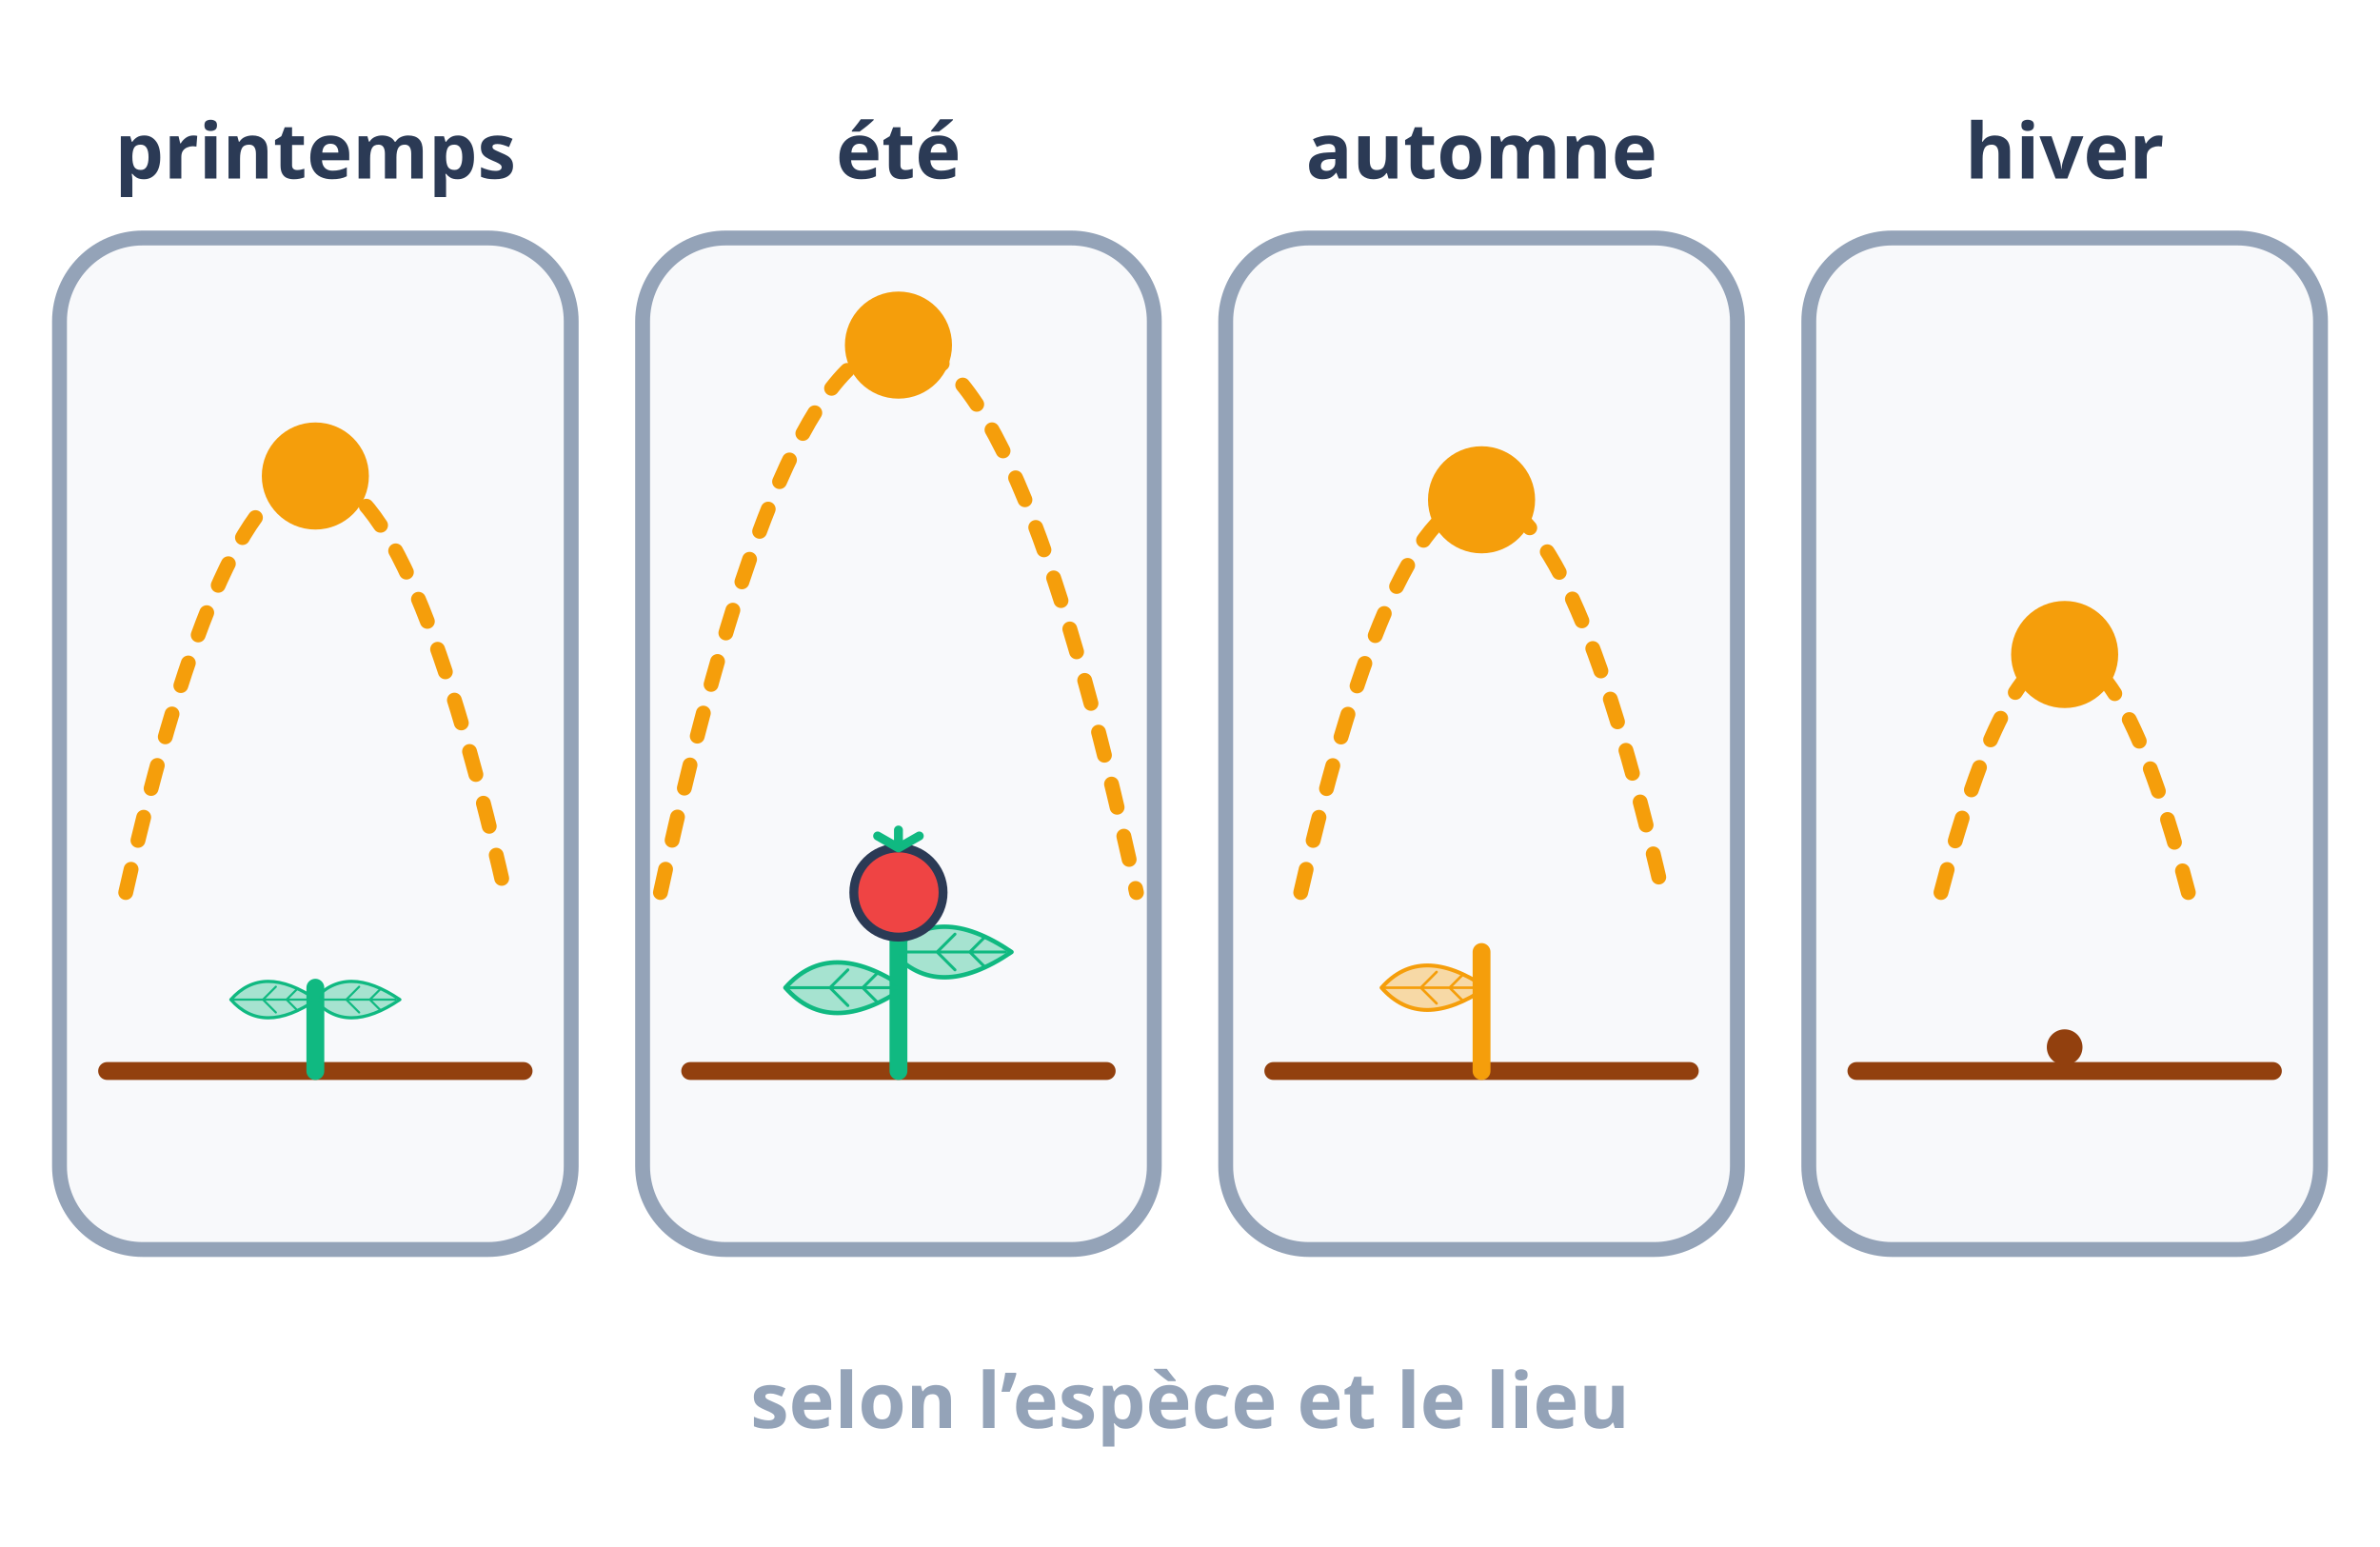
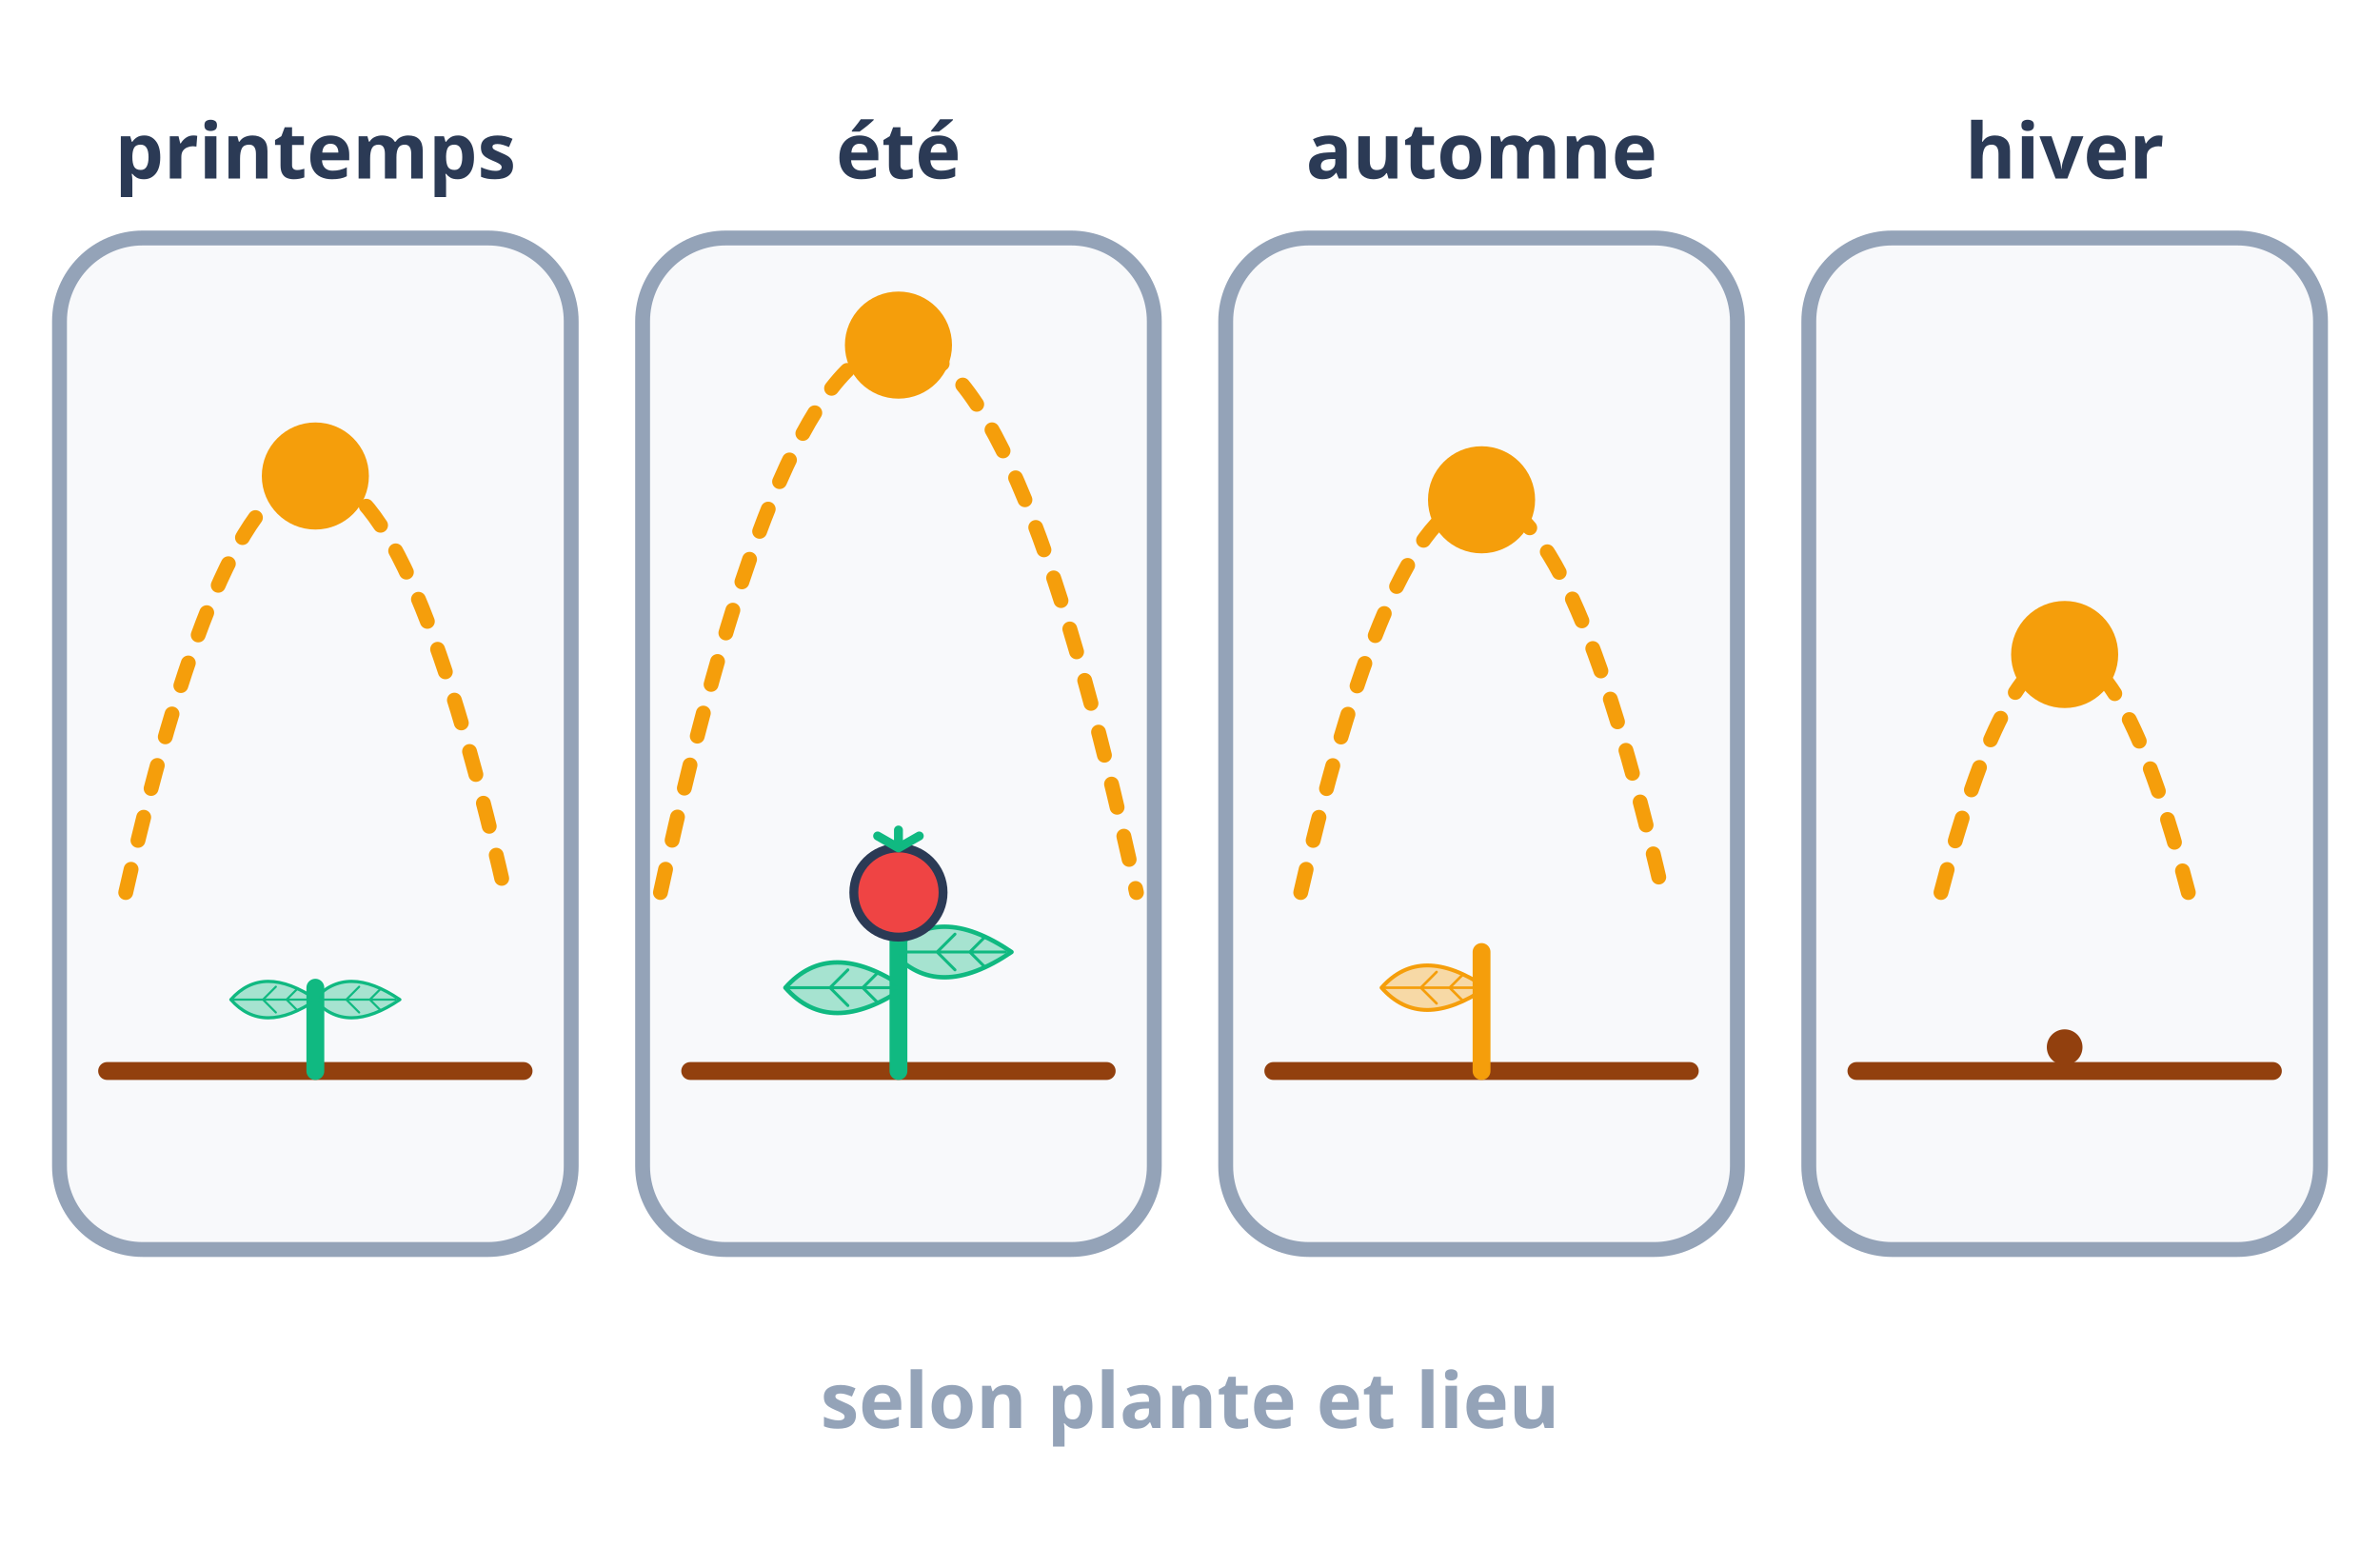
<svg xmlns="http://www.w3.org/2000/svg" viewBox="0 0 400 260" role="img">
  <style>@media (prefers-reduced-motion: reduce){*{animation:none!important}}</style>
  <g font-family="system-ui, sans-serif" font-weight="600" text-anchor="middle" stroke-linecap="round" stroke-linejoin="round">
    <rect x="10" y="40" width="86" height="170" rx="14" fill="#94A3B8" fill-opacity=".06" stroke="#94A3B8" stroke-width="2.5" />
    <text x="53" y="30" font-size="13" fill="#2B3A55">printemps</text>
    <path d="M21.13 150Q53 10 84.87 150" stroke="#F59E0B" stroke-width="2.5" stroke-dasharray="4 5" fill="none" />
    <circle cx="53" cy="80" r="9" fill="#F59E0B" />
    <line x1="18" y1="180" x2="88" y2="180" stroke="#92400E" stroke-width="3" />
    <path d="M53 180V166" stroke="#10B981" stroke-width="3" />
    <g transform="translate(46 168) scale(0.18)">
      <path d="M-40 0q30 -34 80 0q-50 34 -80 0z" fill="#10B981" fill-opacity=".35" stroke="#10B981" stroke-width="3" />
      <path d="M-40 0h76M-10 0l12 -12M-10 0l12 12M12 0l10 -10M12 0l10 10" stroke="#10B981" stroke-width="2" />
    </g>
    <g transform="translate(60 168) scale(0.18)">
      <path d="M-40 0q30 -34 80 0q-50 34 -80 0z" fill="#10B981" fill-opacity=".35" stroke="#10B981" stroke-width="3" />
      <path d="M-40 0h76M-10 0l12 -12M-10 0l12 12M12 0l10 -10M12 0l10 10" stroke="#10B981" stroke-width="2" />
    </g>
    <rect x="108" y="40" width="86" height="170" rx="14" fill="#94A3B8" fill-opacity=".06" stroke="#94A3B8" stroke-width="2.5" />
    <text x="151" y="30" font-size="13" fill="#2B3A55">été</text>
    <path d="M111 150Q151 -34 191 150" stroke="#F59E0B" stroke-width="2.5" stroke-dasharray="4 5" fill="none" />
    <circle cx="151" cy="58" r="9" fill="#F59E0B" />
    <line x1="116" y1="180" x2="186" y2="180" stroke="#92400E" stroke-width="3" />
    <path d="M151 180V152" stroke="#10B981" stroke-width="3" />
    <g transform="translate(142 166) scale(0.25)">
      <path d="M-40 0q30 -34 80 0q-50 34 -80 0z" fill="#10B981" fill-opacity=".35" stroke="#10B981" stroke-width="3" />
      <path d="M-40 0h76M-10 0l12 -12M-10 0l12 12M12 0l10 -10M12 0l10 10" stroke="#10B981" stroke-width="2" />
    </g>
    <g transform="translate(160 160) scale(0.25)">
      <path d="M-40 0q30 -34 80 0q-50 34 -80 0z" fill="#10B981" fill-opacity=".35" stroke="#10B981" stroke-width="3" />
      <path d="M-40 0h76M-10 0l12 -12M-10 0l12 12M12 0l10 -10M12 0l10 10" stroke="#10B981" stroke-width="2" />
    </g>
    <g transform="translate(151 150) scale(0.5)">
      <circle r="15" fill="#EF4444" stroke="#2B3A55" stroke-width="3" />
      <path d="M0 -15l-7 -4M0 -15l7 -4M0 -15v-6" stroke="#10B981" stroke-width="3" />
    </g>
    <rect x="206" y="40" width="86" height="170" rx="14" fill="#94A3B8" fill-opacity=".06" stroke="#94A3B8" stroke-width="2.5" />
    <text x="249" y="30" font-size="13" fill="#2B3A55">automne</text>
    <path d="M218.609 150Q249 18 279.391 150" stroke="#F59E0B" stroke-width="2.5" stroke-dasharray="4 5" fill="none" />
    <circle cx="249" cy="84" r="9" fill="#F59E0B" />
    <line x1="214" y1="180" x2="284" y2="180" stroke="#92400E" stroke-width="3" />
    <path d="M249 180V160" stroke="#F59E0B" stroke-width="3" />
    <g transform="translate(241 166) scale(0.22)">
      <path d="M-40 0q30 -34 80 0q-50 34 -80 0z" fill="#F59E0B" fill-opacity=".35" stroke="#F59E0B" stroke-width="3" />
      <path d="M-40 0h76M-10 0l12 -12M-10 0l12 12M12 0l10 -10M12 0l10 10" stroke="#F59E0B" stroke-width="2" />
    </g>
    <rect x="304" y="40" width="86" height="170" rx="14" fill="#94A3B8" fill-opacity=".06" stroke="#94A3B8" stroke-width="2.5" />
    <text x="347" y="30" font-size="13" fill="#2B3A55">hiver</text>
    <path d="M326.217 150Q347 70 367.783 150" stroke="#F59E0B" stroke-width="2.5" stroke-dasharray="4 5" fill="none" />
    <circle cx="347" cy="110" r="9" fill="#F59E0B" />
    <line x1="312" y1="180" x2="382" y2="180" stroke="#92400E" stroke-width="3" />
    <circle cx="347" cy="176" r="3" fill="#92400E" />
-     <text x="200" y="240" font-size="13" fill="#94A3B8">selon l’espèce et le lieu</text>
+     <text x="200" y="240" font-size="13" fill="#94A3B8">selon plante et lieu</text>
  </g>
</svg>
